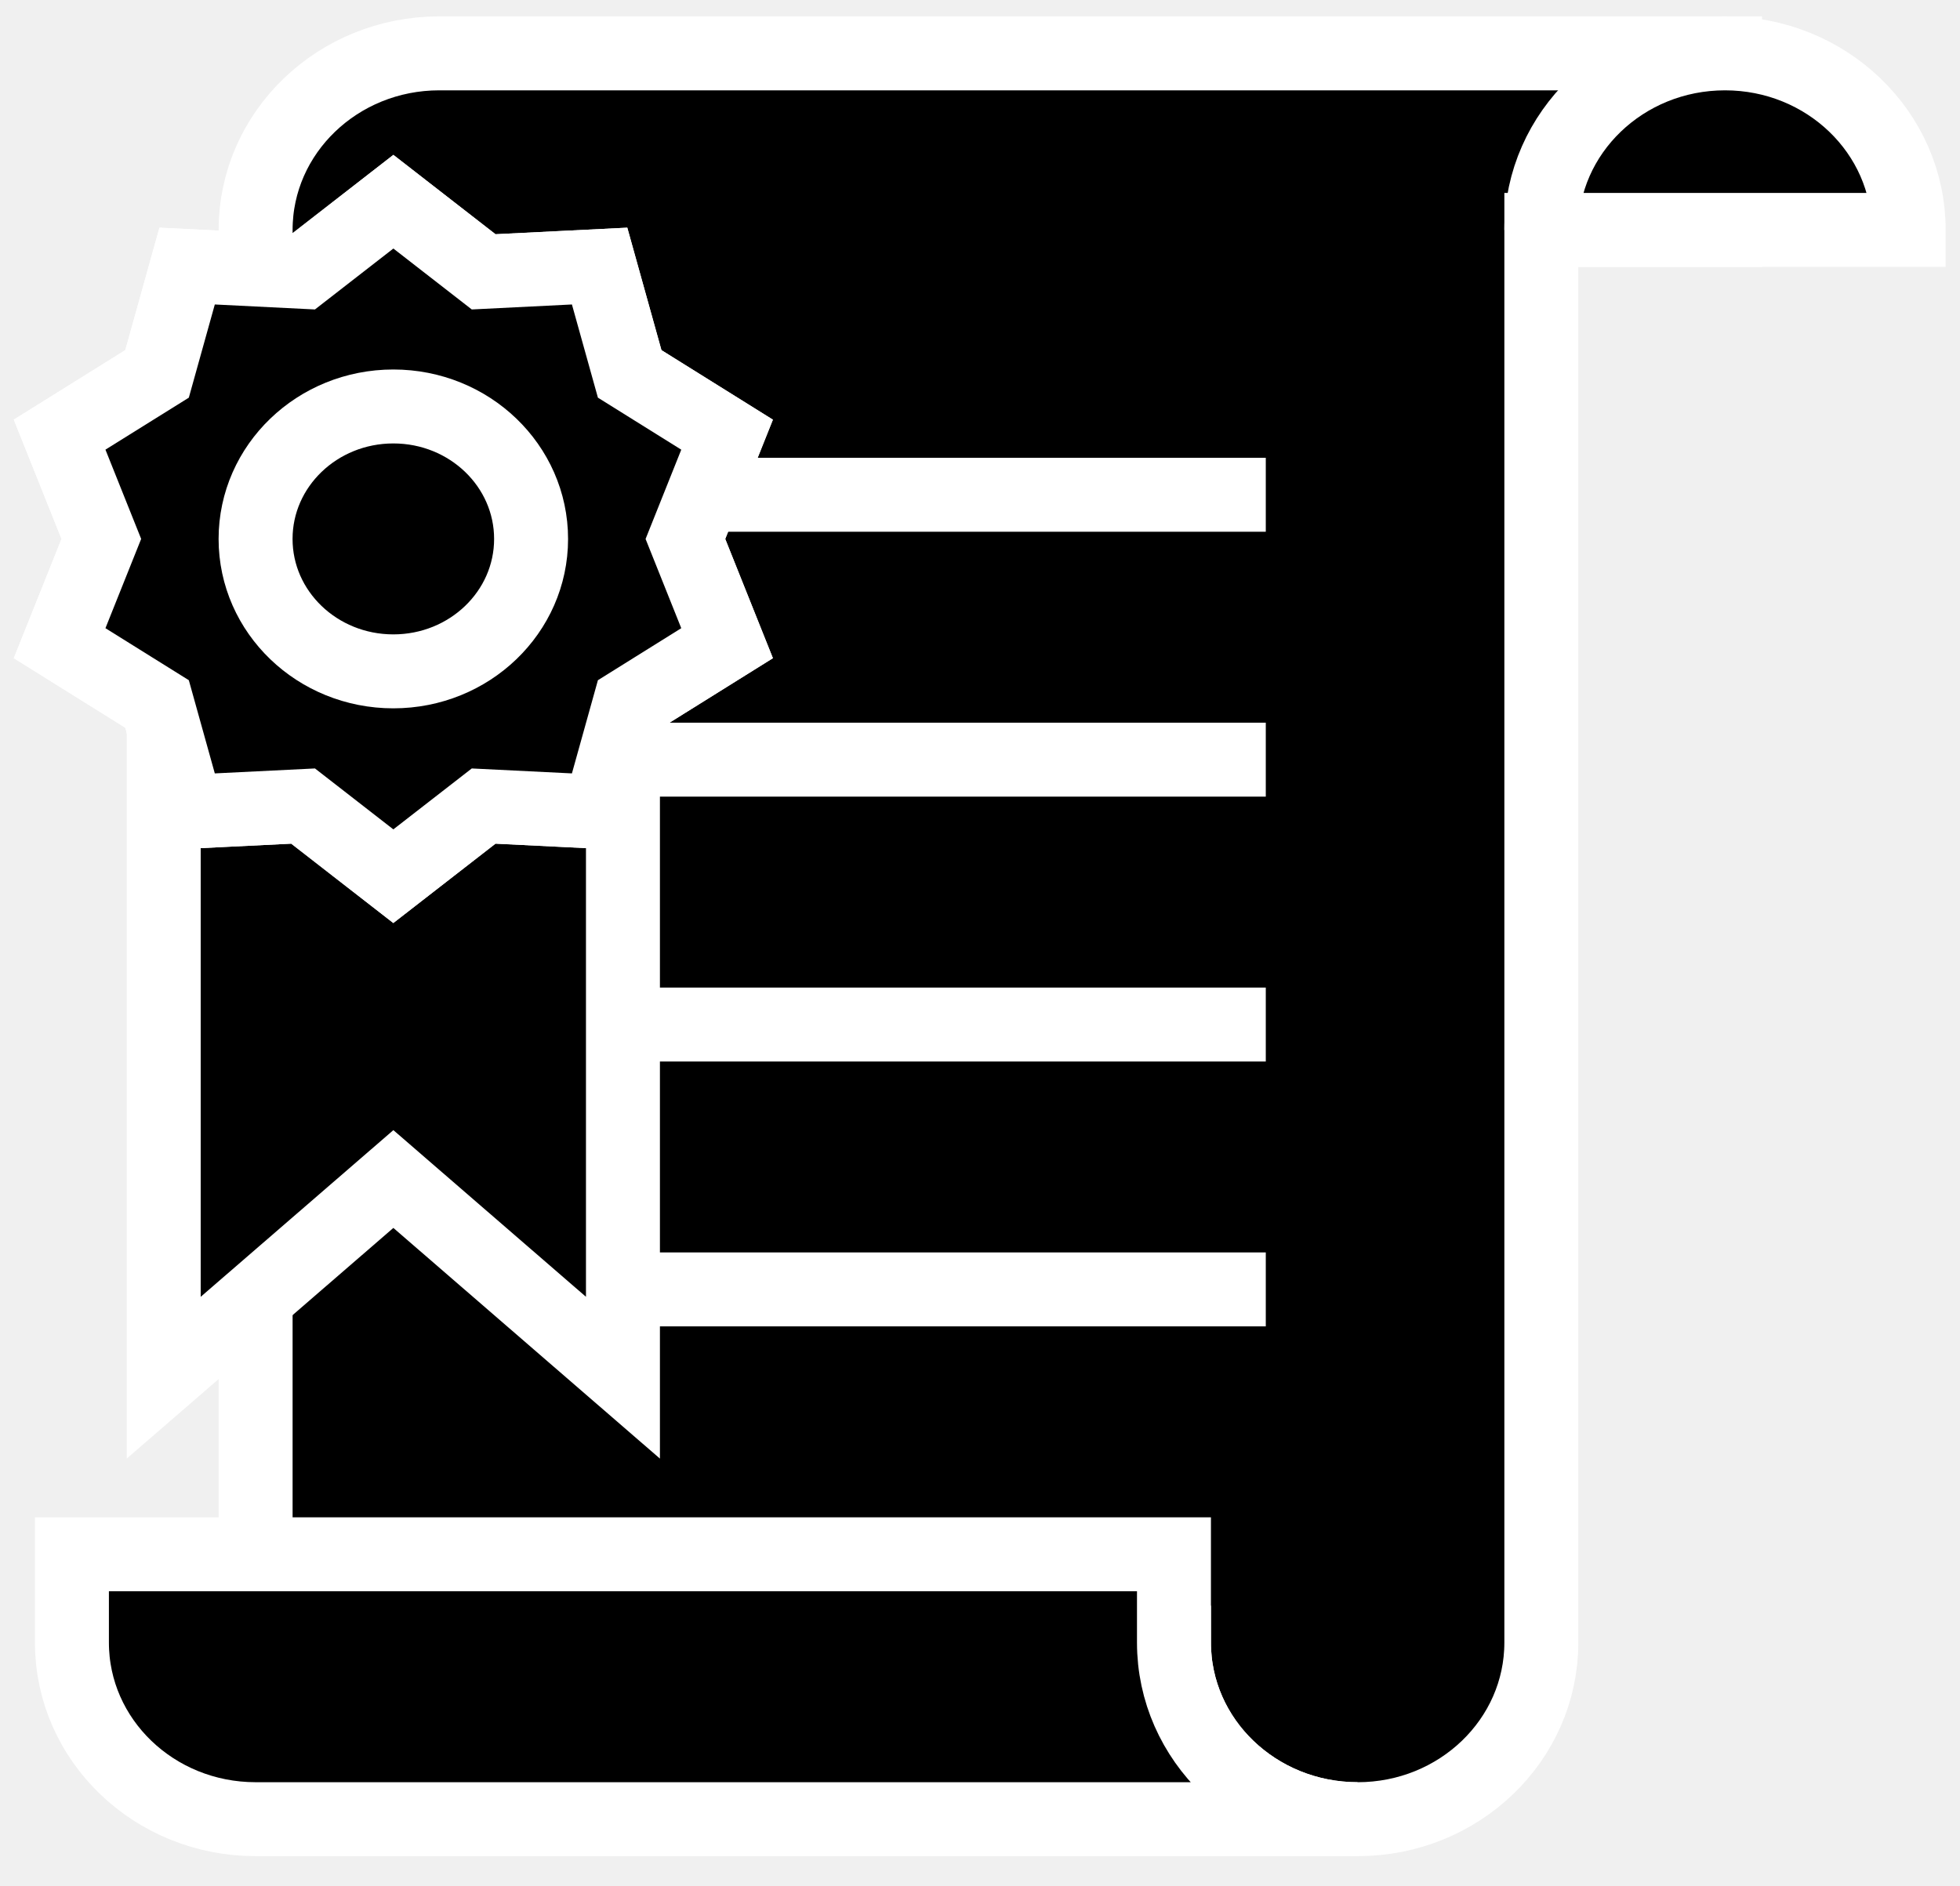
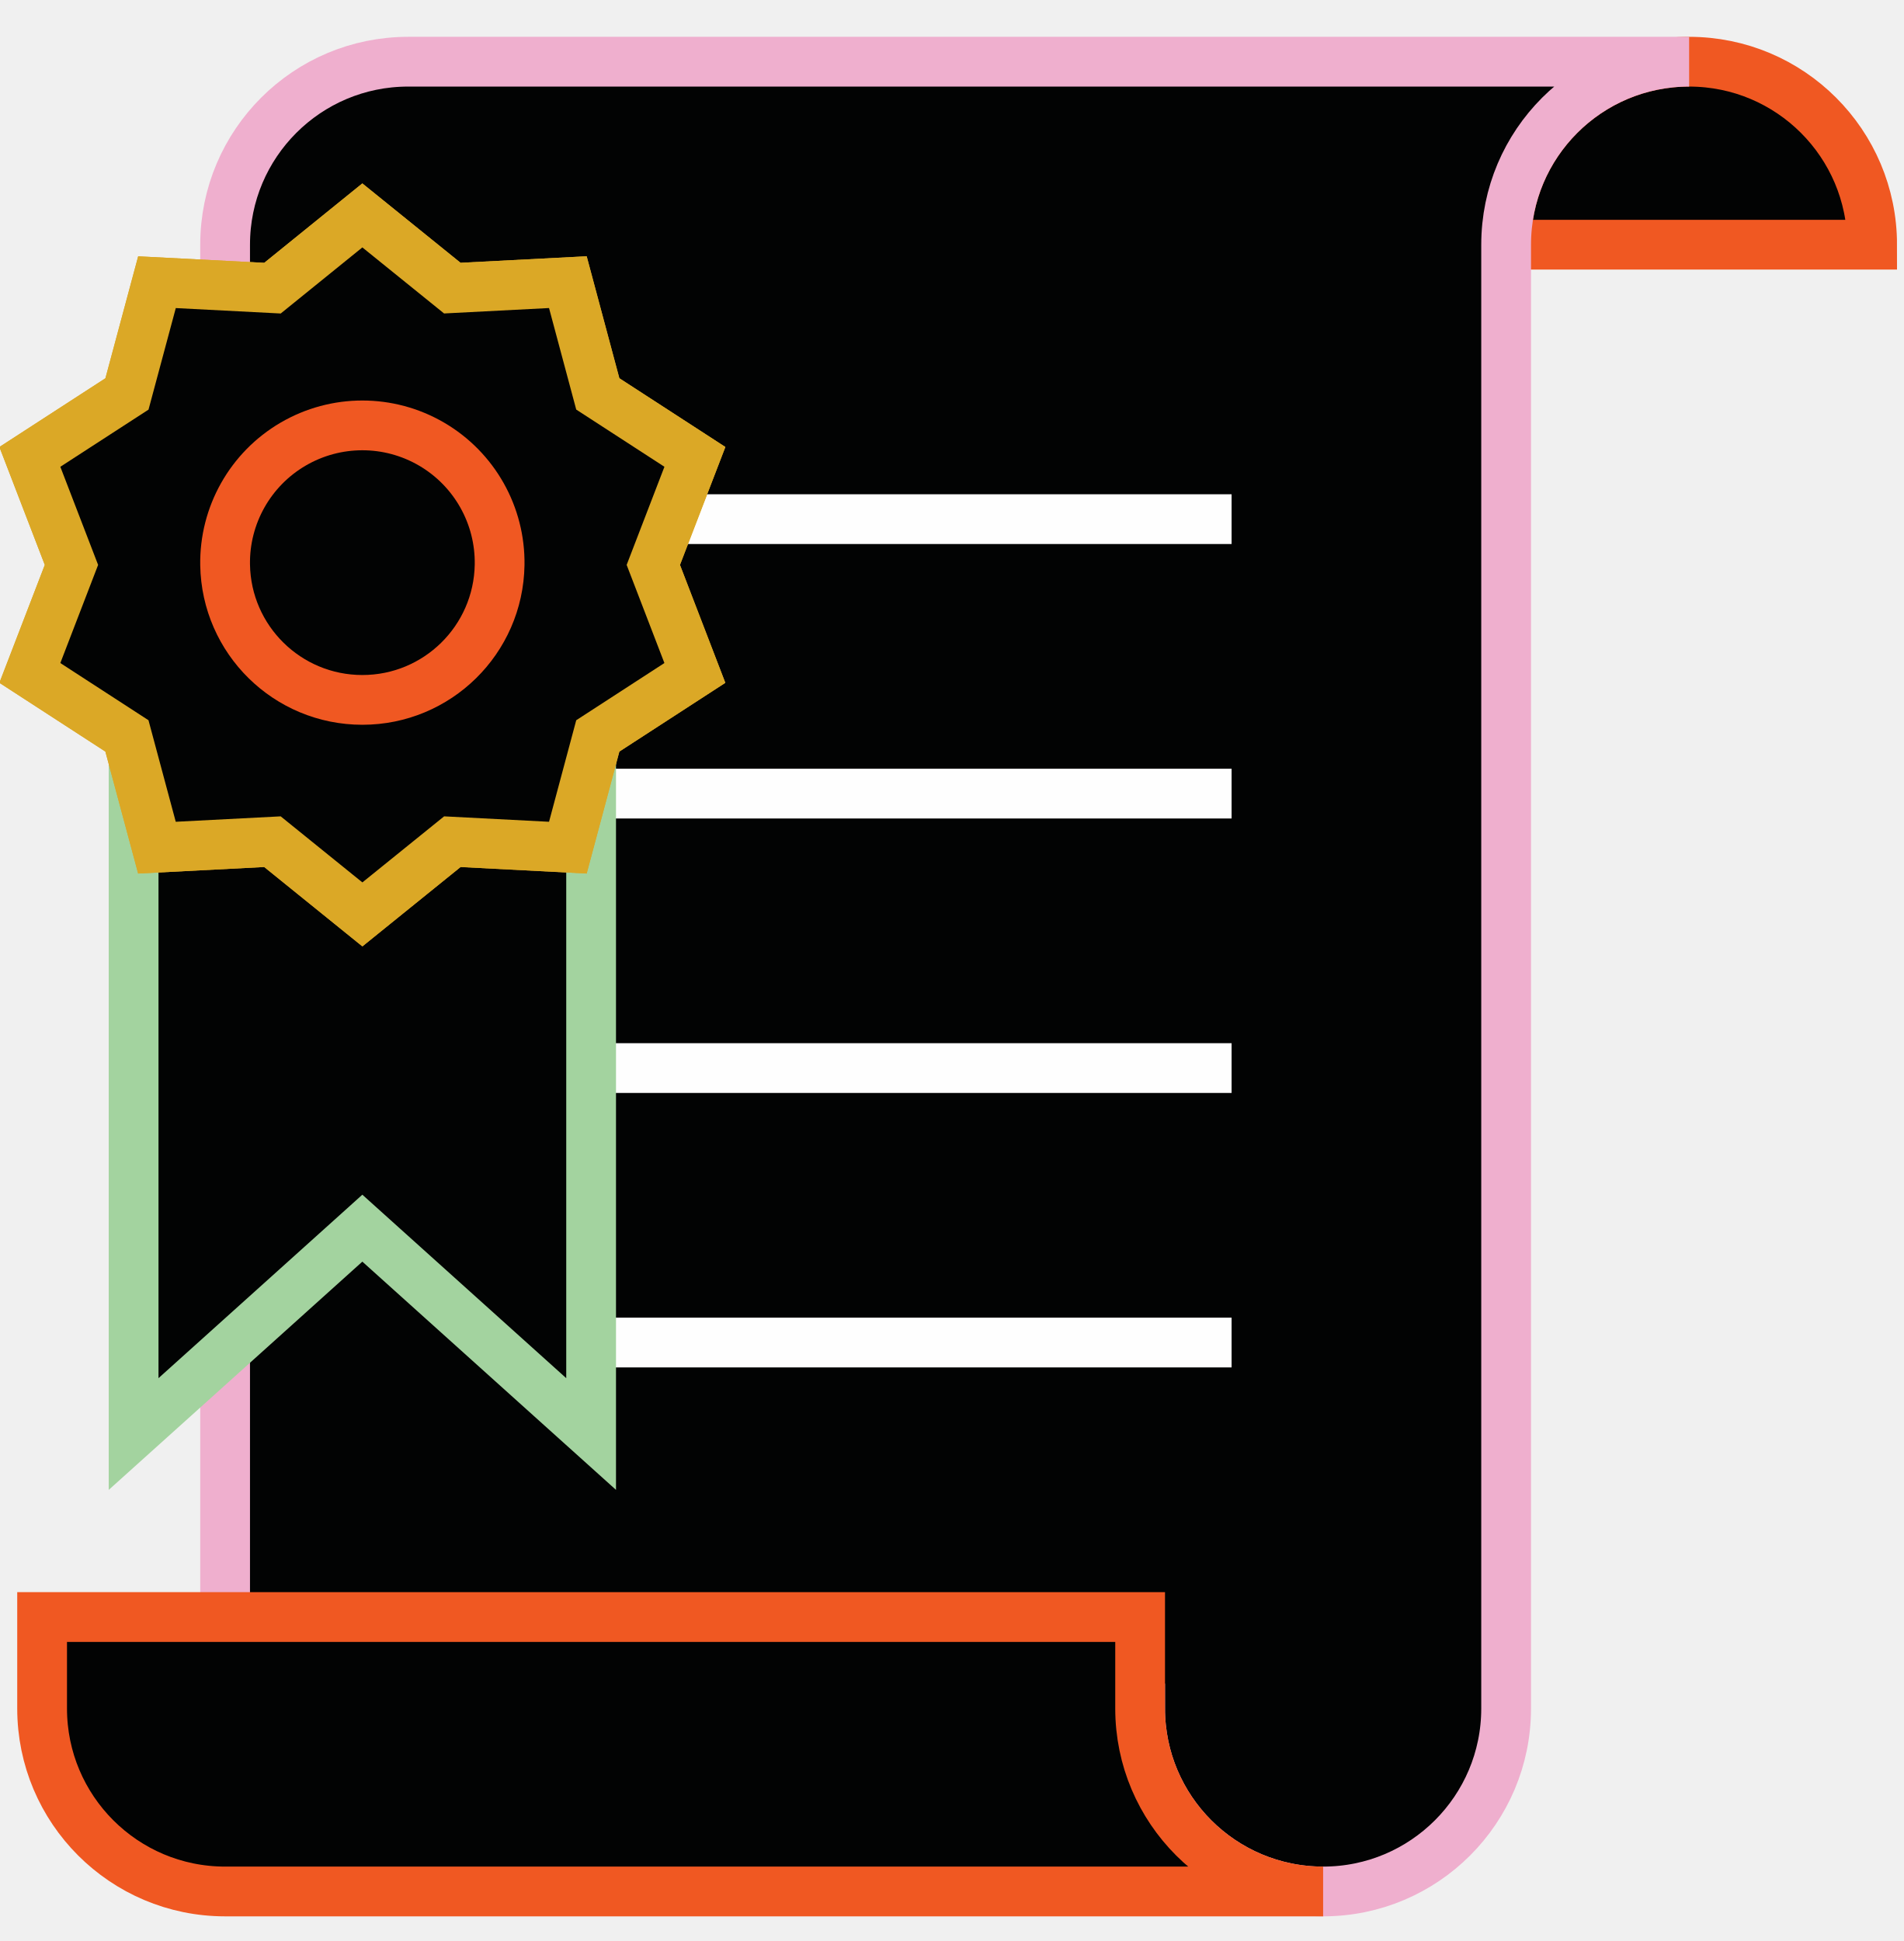
- <svg xmlns="http://www.w3.org/2000/svg" width="53" height="51" viewBox="0 0 53 51">
+ <svg xmlns="http://www.w3.org/2000/svg" width="51" height="52" viewBox="0 0 51 52">
  <g fill="none" fill-rule="evenodd">
-     <path fill="#000" d="M41.679 1.443H11.878c-2.742 0-4.966 2.138-4.966 4.775v38.206h24.833c0 2.637 2.224 4.776 4.967 4.776 2.743 0 4.967-2.139 4.967-4.776V6.218h4.967V1.443h-4.967z" />
-     <path stroke="#FFF" stroke-width="2" d="M41.679 1.443H11.878c-2.742 0-4.966 2.138-4.966 4.775v38.206h24.833c0 2.637 2.224 4.776 4.967 4.776 2.743 0 4.967-2.139 4.967-4.776V6.218h4.967V1.443h-4.967z" />
-     <path fill="#000" d="M41.679 6.218c0-2.637 2.224-4.775 4.967-4.775 2.742 0 4.966 2.138 4.966 4.775h-9.933" />
-     <path stroke="#FFF" stroke-width="2" d="M41.679 6.218c0-2.637 2.224-4.775 4.967-4.775 2.742 0 4.966 2.138 4.966 4.775h-9.933" />
-     <path fill="#000" d="M31.745 44.424v-2.388h-29.8v2.388c0 2.637 2.223 4.776 4.967 4.776h29.8c-2.743 0-4.967-2.139-4.967-4.776" />
-     <path stroke="#FFF" stroke-width="2" d="M31.745 44.424v-2.388h-29.8v2.388c0 2.637 2.223 4.776 4.967 4.776h29.8c-2.743 0-4.967-2.139-4.967-4.776z" />
-     <path fill="#000" d="M14.361 13.381h19.867" />
-     <path stroke="#FFF" stroke-width="2" d="M14.361 13.381h19.867" />
-     <path fill="#000" d="M14.361 20.545h19.867" />
-     <path stroke="#FFF" stroke-width="2" d="M14.361 20.545h19.867" />
-     <path fill="#000" d="M14.361 27.709h19.867" />
-     <path stroke="#FFF" stroke-width="2" d="M14.361 27.709h19.867" />
-     <path fill="#000" d="M14.361 34.872h19.867" />
-     <path stroke="#FFF" stroke-width="2" d="M14.361 34.872h19.867" />
-     <path fill="#000" d="M16.845 37.26l-6.208-5.373-6.21 5.373V15.77h12.418z" />
-     <path stroke="#FFF" stroke-width="2" d="M16.845 37.26l-6.208-5.373-6.21 5.373V15.77h12.418z" />
-     <path fill="#000" d="M18.534 14.576l1.127-2.82-2.634-1.644-.813-2.916-3.136.156-2.441-1.897-2.441 1.897-3.136-.156-.813 2.916-2.635 1.643 1.128 2.82-1.128 2.82 2.635 1.644.813 2.916 3.136-.155 2.44 1.897 2.442-1.897 3.136.155.813-2.916 2.634-1.644z" />
-     <path stroke="#FFF" stroke-width="2" d="M18.534 14.576l1.127-2.82-2.634-1.644-.813-2.916-3.136.156-2.441-1.897-2.441 1.897-3.136-.156-.813 2.916-2.635 1.643 1.128 2.82-1.128 2.82 2.635 1.644.813 2.916 3.136-.155 2.44 1.897 2.442-1.897 3.136.155.813-2.916 2.634-1.644z" />
-     <path fill="#000" d="M18.534 14.576l1.127-2.82-2.634-1.644-.813-2.916-3.136.156-2.441-1.897-2.441 1.897-3.136-.156-.813 2.916-2.635 1.643 1.128 2.82-1.128 2.82 2.635 1.644.813 2.916 3.136-.155 2.44 1.897 2.442-1.897 3.136.155.813-2.916 2.634-1.644z" />
-     <path stroke="#FFF" stroke-width="2" d="M18.534 14.576l1.127-2.82-2.634-1.644-.813-2.916-3.136.156-2.441-1.897-2.441 1.897-3.136-.156-.813 2.916-2.635 1.643 1.128 2.82-1.128 2.82 2.635 1.644.813 2.916 3.136-.155 2.44 1.897 2.442-1.897 3.136.155.813-2.916 2.634-1.644z" />
-     <path fill="#000" d="M14.361 14.576c0-1.98-1.667-3.583-3.725-3.583-2.057 0-3.725 1.604-3.725 3.583s1.668 3.581 3.725 3.581c2.058 0 3.725-1.602 3.725-3.581" />
-     <path stroke="#FFF" stroke-width="2" d="M14.361 14.576c0-1.98-1.667-3.583-3.725-3.583-2.057 0-3.725 1.604-3.725 3.583s1.668 3.581 3.725 3.581c2.058 0 3.725-1.602 3.725-3.581z" />
+     <path fill="#020303" d="M40.344 6.555a4.902 4.902 0 0 1 9.804 0h-9.804" />
+     <path stroke="#F05822" stroke-width="1.333" d="M40.344 6.555a4.902 4.902 0 0 1 9.804 0h-9.804" />
+     <path fill="#020303" d="M45.246 1.653H10.932A4.902 4.902 0 0 0 6.03 6.555v39.216h24.51a4.902 4.902 0 1 0 9.804 0V6.555a4.902 4.902 0 0 1 4.902-4.902" />
+     <path stroke="#EFAFCE" stroke-width="1.333" d="M45.246 1.653H10.932A4.902 4.902 0 0 0 6.03 6.555v39.216h24.51a4.902 4.902 0 1 0 9.804 0V6.555a4.902 4.902 0 0 1 4.902-4.902z" />
+     <path fill="#020303" d="M30.54 45.771v-2.45H1.128v2.45a4.902 4.902 0 0 0 4.902 4.902h29.412a4.902 4.902 0 0 1-4.902-4.902" />
+     <path stroke="#F05822" stroke-width="1.333" d="M30.54 45.771v-2.45H1.128v2.45a4.902 4.902 0 0 0 4.902 4.902h29.412a4.902 4.902 0 0 1-4.902-4.902z" />
+     <path stroke="#FEFEFE" stroke-width="1.333" d="M13.383 13.908H32.99M13.383 21.261H32.99M13.383 28.614H32.99M13.383 35.967H32.99" />
+     <path fill="#020303" d="M15.834 38.418l-6.128-5.515-6.127 5.515V16.36h12.255z" />
+     <path stroke="#A3D39F" stroke-width="1.333" d="M15.834 38.418l-6.128-5.515-6.127 5.515V16.36h12.255z" />
+     <path fill="#020303" d="M17.5 15.134l1.114-2.894-2.601-1.687-.802-2.994-3.095.16-2.41-1.948L7.299 7.72l-3.094-.16-.804 2.994L.8 12.24l1.114 2.894L.8 18.028 3.4 19.715l.804 2.994 3.094-.16 2.409 1.948 2.41-1.948 3.094.16.802-2.994 2.6-1.687z" />
+     <path stroke="#DBA826" stroke-width="1.333" d="M17.5 15.134l1.114-2.894-2.601-1.687-.802-2.994-3.095.16-2.41-1.948L7.299 7.72l-3.094-.16-.804 2.994L.8 12.24l1.114 2.894L.8 18.028 3.4 19.715l.804 2.994 3.094-.16 2.409 1.948 2.41-1.948 3.094.16.802-2.994 2.6-1.687z" />
+     <path fill="#020303" d="M17.5 15.134l1.114-2.894-2.601-1.687-.802-2.994-3.095.16-2.41-1.948L7.299 7.72l-3.094-.16-.804 2.994L.8 12.24l1.114 2.894L.8 18.028 3.4 19.715l.804 2.994 3.094-.16 2.409 1.948 2.41-1.948 3.094.16.802-2.994 2.6-1.687z" />
+     <path stroke="#DBA826" stroke-width="1.333" d="M17.5 15.134l1.114-2.894-2.601-1.687-.802-2.994-3.095.16-2.41-1.948L7.299 7.72l-3.094-.16-.804 2.994L.8 12.24l1.114 2.894L.8 18.028 3.4 19.715l.804 2.994 3.094-.16 2.409 1.948 2.41-1.948 3.094.16.802-2.994 2.6-1.687z" />
+     <path fill="#020303" d="M13.383 15.134a3.677 3.677 0 1 0-7.353 0 3.677 3.677 0 0 0 7.353 0" />
+     <path stroke="#F05822" stroke-width="1.333" d="M13.383 15.134a3.677 3.677 0 1 0-7.353 0 3.677 3.677 0 0 0 7.353 0z" />
  </g>
</svg>
